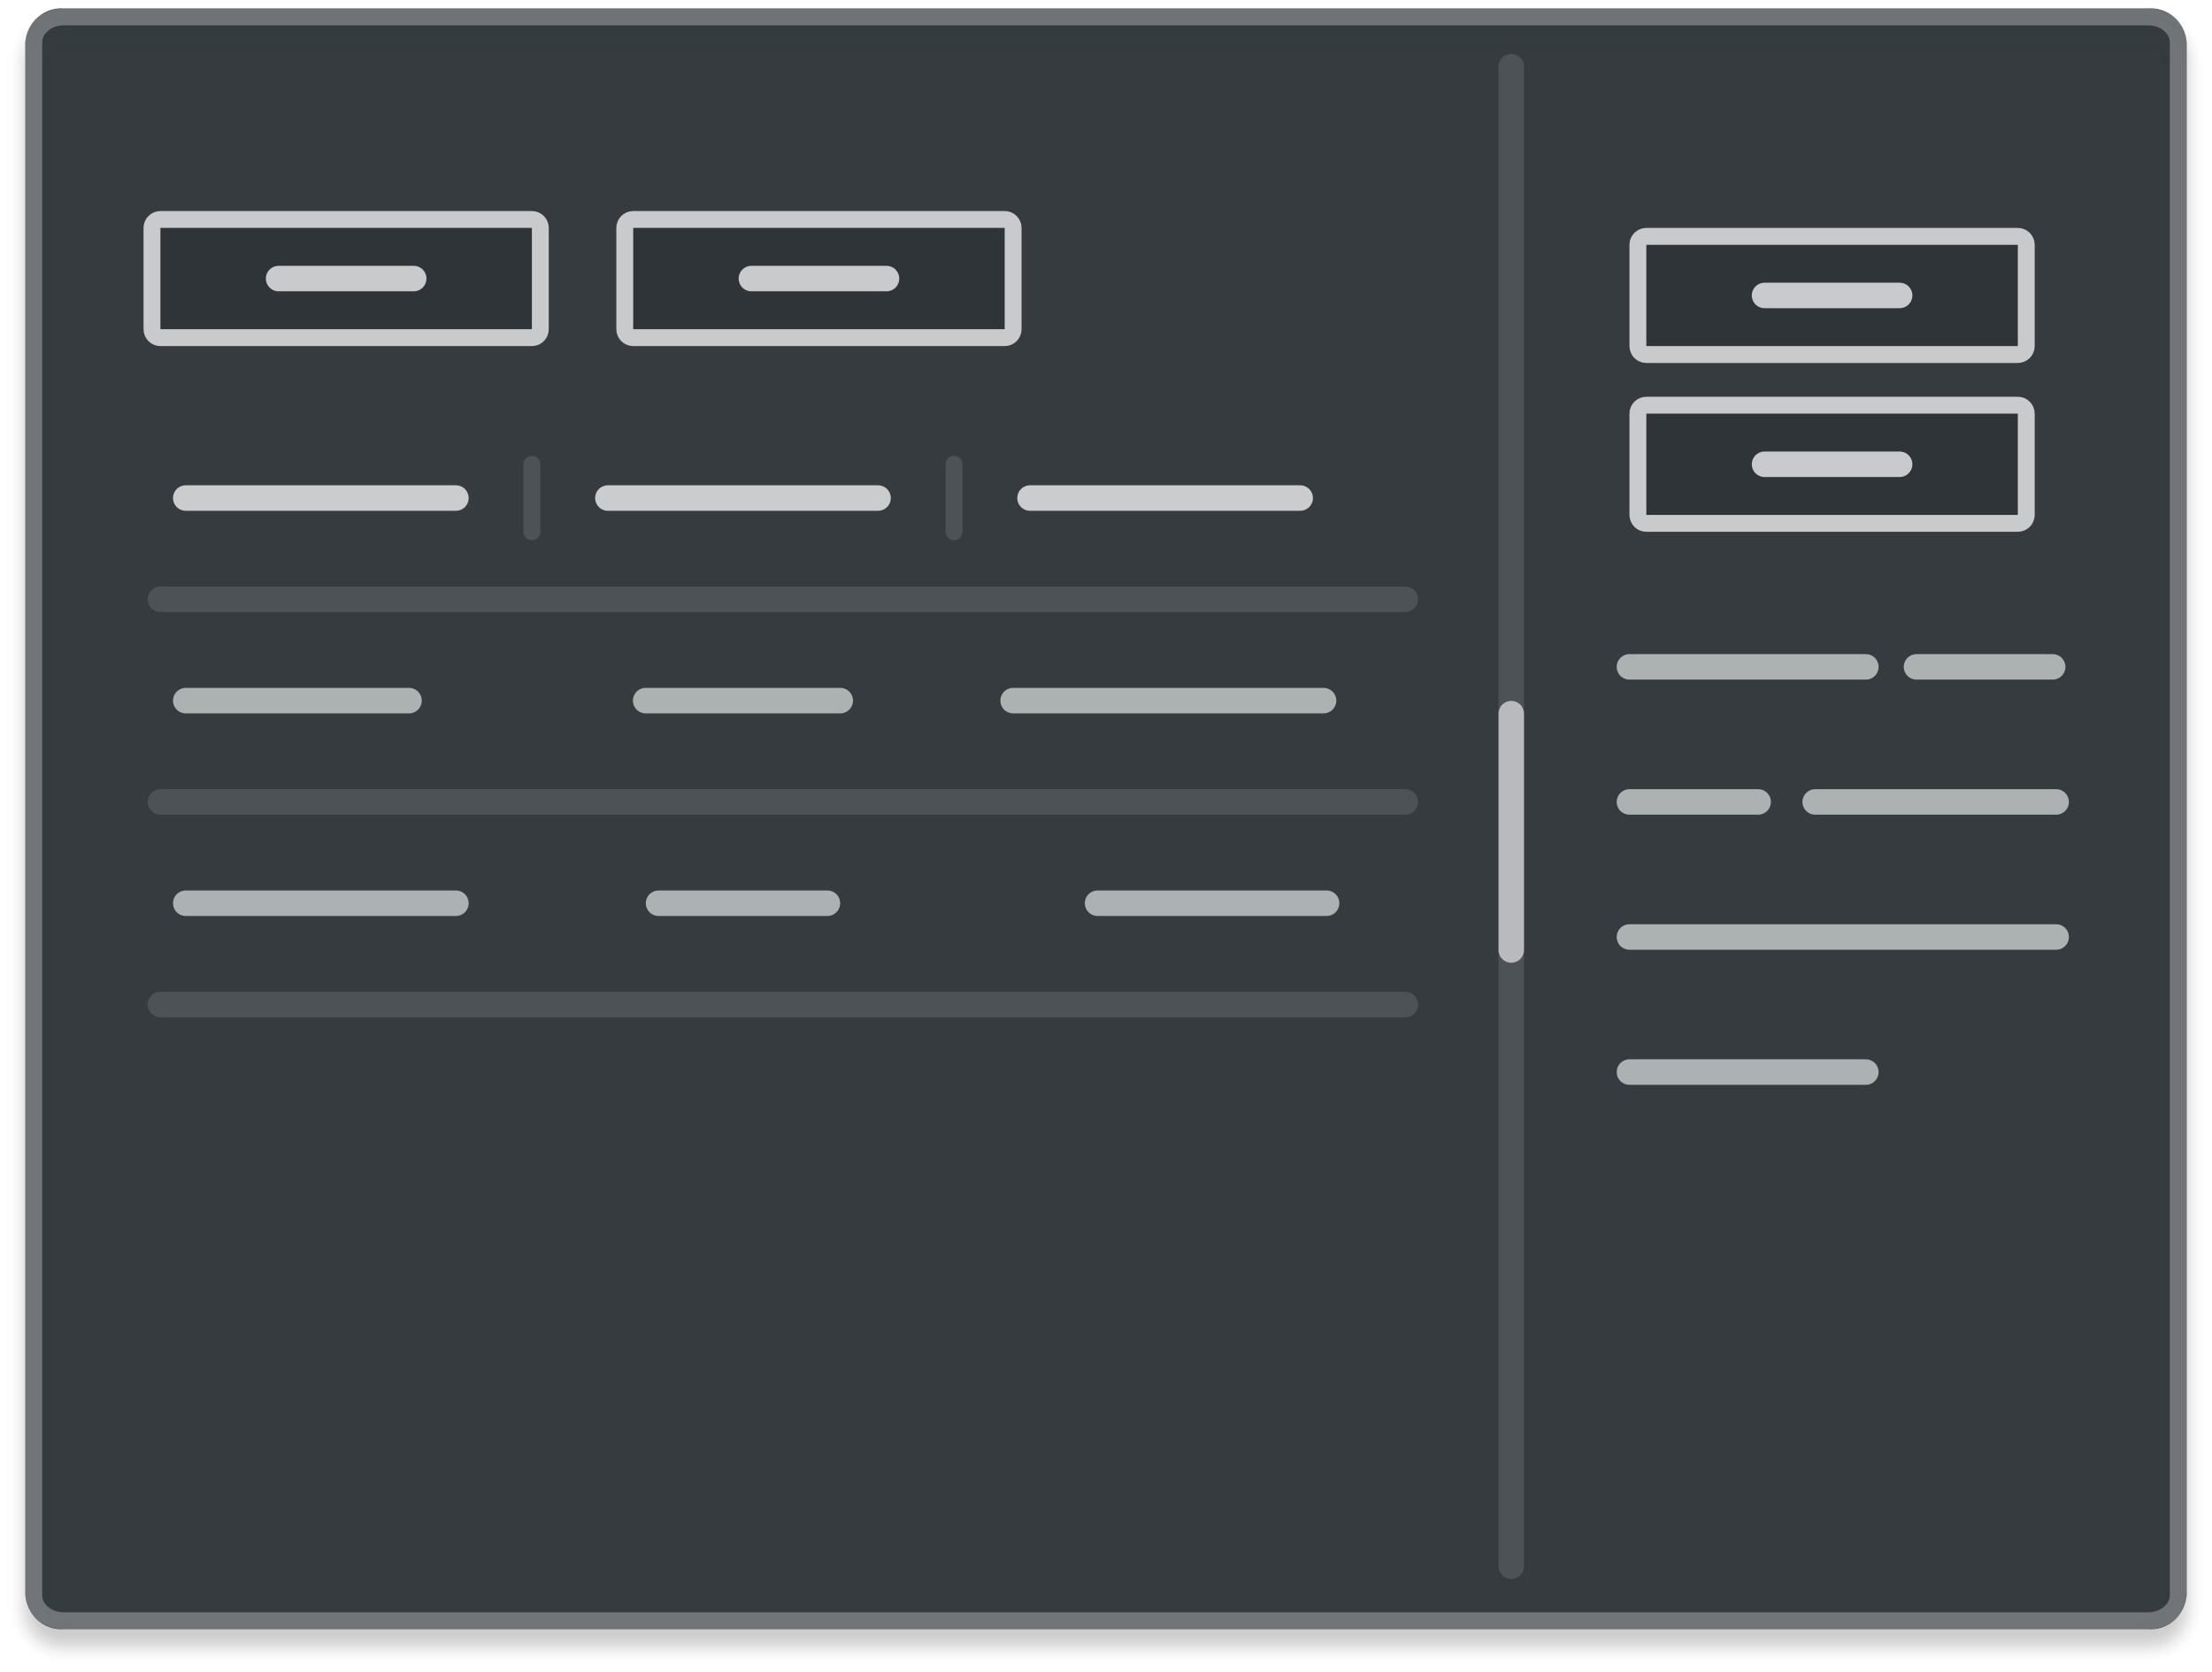
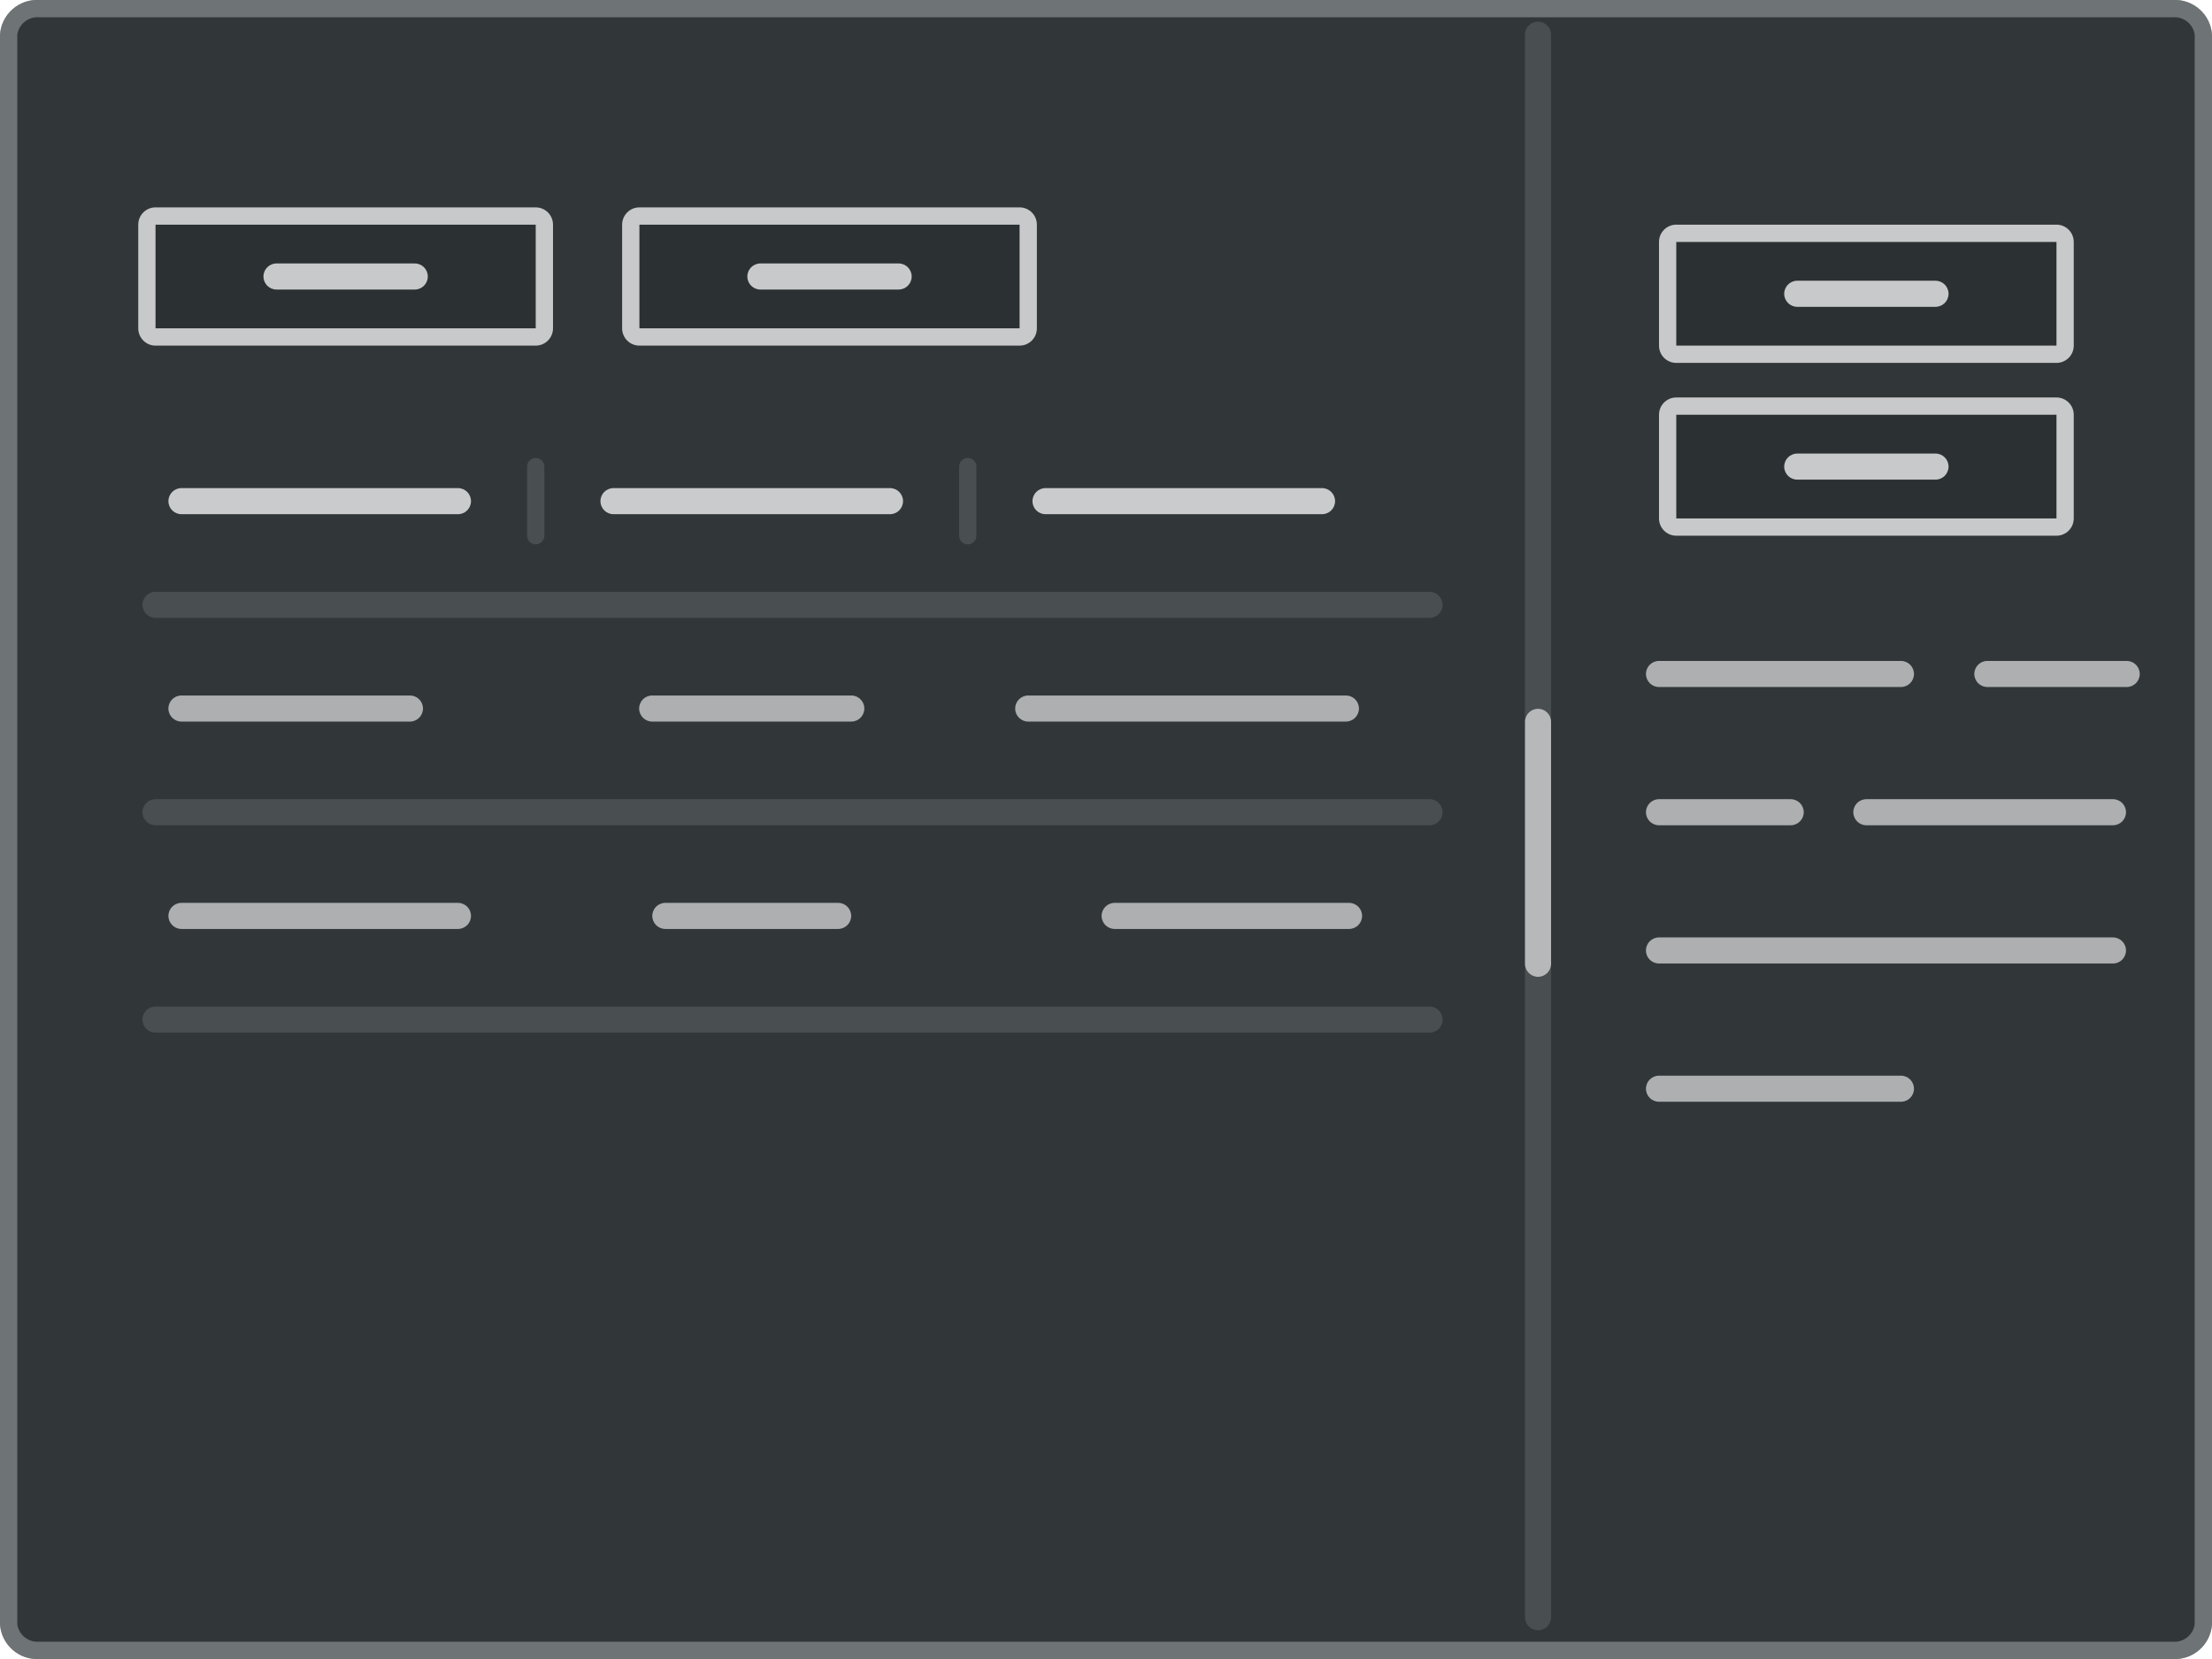
- <svg xmlns="http://www.w3.org/2000/svg" width="131" height="99" viewBox="0 0 131 99">
-   <defs>
-     <filter id="Trazado_7172" x="0" y="0" width="131" height="99" filterUnits="userSpaceOnUse">
-       <feOffset dy="1" input="SourceAlpha" />
-       <feGaussianBlur stdDeviation="0.5" result="blur" />
-       <feFlood flood-opacity="0.161" />
-       <feComposite operator="in" in2="blur" />
-       <feComposite in="SourceGraphic" />
-     </filter>
-     <filter id="Trazado_7282" x="0" y="0" width="131" height="99" filterUnits="userSpaceOnUse">
-       <feOffset dy="1" input="SourceAlpha" />
-       <feGaussianBlur stdDeviation="0.5" result="blur-2" />
-       <feFlood flood-opacity="0.161" />
-       <feComposite operator="in" in2="blur-2" />
-       <feComposite in="SourceGraphic" />
-     </filter>
-     <filter id="Trazado_7283" x="0" y="0" width="131" height="99" filterUnits="userSpaceOnUse">
-       <feOffset dy="1" input="SourceAlpha" />
-       <feGaussianBlur stdDeviation="0.5" result="blur-3" />
-       <feFlood flood-opacity="0.161" />
-       <feComposite operator="in" in2="blur-3" />
-       <feComposite in="SourceGraphic" />
-     </filter>
-   </defs>
-   <g id="Ilustracion_Form_layout_amanger_3_Redone" data-name="Ilustracion Form layout amanger 3 Redone" transform="translate(-391.5 -467.5)">
-     <g id="BG" transform="translate(-631 25)">
-       <g transform="matrix(1, 0, 0, 1, 1022.5, 442.5)" filter="url(#Trazado_7172)">
-         <g id="Trazado_7172-2" data-name="Trazado 7172" transform="translate(1.5 0.5)" fill="#121212">
-           <path d="M2.286,0H125.714A2.157,2.157,0,0,1,128,2V94a2.157,2.157,0,0,1-2.286,2H2.286A2.157,2.157,0,0,1,0,94V2A2.157,2.157,0,0,1,2.286,0Z" stroke="none" />
-           <path d="M 2.286 1 C 1.589 1 1 1.458 1 2 L 1 94 C 1 94.542 1.589 95 2.286 95 L 125.714 95 C 126.411 95 127 94.542 127 94 L 127 2 C 127 1.458 126.411 1 125.714 1 L 2.286 1 M 2.286 0 L 125.714 0 C 126.977 0 128 0.895 128 2 L 128 94 C 128 95.105 126.977 96 125.714 96 L 2.286 96 C 1.023 96 0 95.105 0 94 L 0 2 C 0 0.895 1.023 0 2.286 0 Z" stroke="none" fill="rgba(255,255,255,0.12)" />
-         </g>
-       </g>
-       <g transform="matrix(1, 0, 0, 1, 1022.5, 442.5)" filter="url(#Trazado_7282)">
-         <g id="Trazado_7282-2" data-name="Trazado 7282" transform="translate(1.5 0.5)" fill="rgba(255,255,255,0.14)">
-           <path d="M2.286,0H125.714A2.157,2.157,0,0,1,128,2V94a2.157,2.157,0,0,1-2.286,2H2.286A2.157,2.157,0,0,1,0,94V2A2.157,2.157,0,0,1,2.286,0Z" stroke="none" />
-           <path d="M 2.286 1 C 1.589 1 1 1.458 1 2 L 1 94 C 1 94.542 1.589 95 2.286 95 L 125.714 95 C 126.411 95 127 94.542 127 94 L 127 2 C 127 1.458 126.411 1 125.714 1 L 2.286 1 M 2.286 0 L 125.714 0 C 126.977 0 128 0.895 128 2 L 128 94 C 128 95.105 126.977 96 125.714 96 L 2.286 96 C 1.023 96 0 95.105 0 94 L 0 2 C 0 0.895 1.023 0 2.286 0 Z" stroke="none" fill="rgba(255,255,255,0.12)" />
-         </g>
-       </g>
-       <g transform="matrix(1, 0, 0, 1, 1022.5, 442.5)" filter="url(#Trazado_7283)">
-         <g id="Trazado_7283-2" data-name="Trazado 7283" transform="translate(1.5 0.5)" fill="rgba(20,100,165,0.06)">
-           <path d="M2.286,0H125.714A2.157,2.157,0,0,1,128,2V94a2.157,2.157,0,0,1-2.286,2H2.286A2.157,2.157,0,0,1,0,94V2A2.157,2.157,0,0,1,2.286,0Z" stroke="none" />
-           <path d="M 2.286 1 C 1.589 1 1 1.458 1 2 L 1 94 C 1 94.542 1.589 95 2.286 95 L 125.714 95 C 126.411 95 127 94.542 127 94 L 127 2 C 127 1.458 126.411 1 125.714 1 L 2.286 1 M 2.286 0 L 125.714 0 C 126.977 0 128 0.895 128 2 L 128 94 C 128 95.105 126.977 96 125.714 96 L 2.286 96 C 1.023 96 0 95.105 0 94 L 0 2 C 0 0.895 1.023 0 2.286 0 Z" stroke="none" fill="rgba(255,255,255,0.12)" />
-         </g>
-       </g>
+ <svg xmlns="http://www.w3.org/2000/svg" width="128" height="96" viewBox="0 0 128 96">
+   <g id="Ilustracion_Form_layout_manager_3" data-name="Ilustracion  Form layout manager 3" transform="translate(-1024 -443)">
+     <g id="BG">
+       <path id="_121212" data-name="#121212" d="M2.286,0H125.714A2.157,2.157,0,0,1,128,2V94a2.157,2.157,0,0,1-2.286,2H2.286A2.157,2.157,0,0,1,0,94V2A2.157,2.157,0,0,1,2.286,0Z" transform="translate(1024 443)" fill="#121212" />
+       <path id="_121212_-_Contorno" data-name="#121212 - Contorno" d="M2.286,1A1.186,1.186,0,0,0,1,2V94a1.186,1.186,0,0,0,1.286,1H125.714A1.186,1.186,0,0,0,127,94V2a1.186,1.186,0,0,0-1.286-1H2.286m0-1H125.714A2.157,2.157,0,0,1,128,2V94a2.157,2.157,0,0,1-2.286,2H2.286A2.157,2.157,0,0,1,0,94V2A2.157,2.157,0,0,1,2.286,0Z" transform="translate(1024 443)" fill="rgba(255,255,255,0.12)" />
+       <path id="W14_" data-name="W14%" d="M2.286,0H125.714A2.157,2.157,0,0,1,128,2V94a2.157,2.157,0,0,1-2.286,2H2.286A2.157,2.157,0,0,1,0,94V2A2.157,2.157,0,0,1,2.286,0Z" transform="translate(1024 443)" fill="rgba(255,255,255,0.14)" />
+       <path id="W14_-_Contorno" data-name="W14% - Contorno" d="M2.286,1A1.186,1.186,0,0,0,1,2V94a1.186,1.186,0,0,0,1.286,1H125.714A1.186,1.186,0,0,0,127,94V2a1.186,1.186,0,0,0-1.286-1H2.286m0-1H125.714A2.157,2.157,0,0,1,128,2V94a2.157,2.157,0,0,1-2.286,2H2.286A2.157,2.157,0,0,1,0,94V2A2.157,2.157,0,0,1,2.286,0Z" transform="translate(1024 443)" fill="rgba(255,255,255,0.12)" />
+       <path id="BC6_" data-name="BC6%" d="M2.286,0H125.714A2.157,2.157,0,0,1,128,2V94a2.157,2.157,0,0,1-2.286,2H2.286A2.157,2.157,0,0,1,0,94V2A2.157,2.157,0,0,1,2.286,0Z" transform="translate(1024 443)" fill="rgba(20,100,165,0.06)" />
+       <path id="BC6_-_Contorno" data-name="BC6% - Contorno" d="M2.286,1A1.186,1.186,0,0,0,1,2V94a1.186,1.186,0,0,0,1.286,1H125.714A1.186,1.186,0,0,0,127,94V2a1.186,1.186,0,0,0-1.286-1H2.286m0-1H125.714A2.157,2.157,0,0,1,128,2V94a2.157,2.157,0,0,1-2.286,2H2.286A2.157,2.157,0,0,1,0,94V2A2.157,2.157,0,0,1,2.286,0Z" transform="translate(1024 443)" fill="rgba(255,255,255,0.12)" />
    </g>
-     <g id="Grupo_4018_right" data-name="Grupo 4018 right" transform="translate(-632 25)">
-       <g id="item_3" data-name="item 3" transform="translate(1151.283 527)">
-         <path id="Trazado_7084" data-name="Trazado 7084" d="M18835.145,195h8.064" transform="translate(-18849.428 -240)" fill="none" stroke="rgba(255,255,255,0.6)" stroke-linecap="round" stroke-width="1.51" />
-       </g>
-       <g id="item_3-2" data-name="item 3" transform="translate(1134.283 527)">
-         <path id="Trazado_7084-2" data-name="Trazado 7084" d="M18835.141,195h14" transform="translate(-18849.424 -240)" fill="none" stroke="rgba(255,255,255,0.6)" stroke-linecap="round" stroke-width="1.51" />
-       </g>
-       <g id="item_3-3" data-name="item 3" transform="translate(1134.283 535)">
-         <path id="Trazado_7084-3" data-name="Trazado 7084" d="M18835.141,195h7.621" transform="translate(-18849.424 -240)" fill="none" stroke="rgba(255,255,255,0.6)" stroke-linecap="round" stroke-width="1.51" />
-       </g>
-       <g id="item_3-4" data-name="item 3" transform="translate(1145.283 535)">
-         <path id="Trazado_7084-4" data-name="Trazado 7084" d="M18835.141,195h14.27" transform="translate(-18849.424 -240)" fill="none" stroke="rgba(255,255,255,0.6)" stroke-linecap="round" stroke-width="1.51" />
-       </g>
-       <g id="item_3-5" data-name="item 3" transform="translate(1134.283 543)">
-         <path id="Trazado_7084-5" data-name="Trazado 7084" d="M18835.141,195h25.271" transform="translate(-18849.424 -240)" fill="none" stroke="rgba(255,255,255,0.6)" stroke-linecap="round" stroke-width="1.51" />
-       </g>
-       <g id="item_3-6" data-name="item 3" transform="translate(1134.283 551)">
-         <path id="Trazado_7084-6" data-name="Trazado 7084" d="M18835.141,195h14" transform="translate(-18849.424 -240)" fill="none" stroke="rgba(255,255,255,0.6)" stroke-linecap="round" stroke-width="1.51" />
-       </g>
-       <g id="Botones" transform="translate(51 -53)">
-         <g id="Rectángulo_6435" data-name="Rectángulo 6435" transform="translate(1069 519)" fill="rgba(0,0,0,0.12)" stroke="rgba(255,255,255,0.74)" stroke-width="1">
-           <rect width="24" height="8" rx="1" stroke="none" />
-           <rect x="0.5" y="0.5" width="23" height="7" rx="0.5" fill="none" />
-         </g>
-         <path id="Trazado_7112" data-name="Trazado 7112" d="M18835.145,195h8" transform="translate(-17758.145 328)" fill="none" stroke="rgba(255,255,255,0.74)" stroke-linecap="round" stroke-width="1.51" />
-       </g>
-       <g id="Botones-2" data-name="Botones" transform="translate(51 -63)">
-         <g id="Rectángulo_6435-2" data-name="Rectángulo 6435" transform="translate(1069 519)" fill="rgba(0,0,0,0.12)" stroke="rgba(255,255,255,0.74)" stroke-width="1">
-           <rect width="24" height="8" rx="1" stroke="none" />
-           <rect x="0.5" y="0.5" width="23" height="7" rx="0.5" fill="none" />
-         </g>
-         <path id="Trazado_7112-2" data-name="Trazado 7112" d="M18835.145,195h8" transform="translate(-17758.145 328)" fill="none" stroke="rgba(255,255,255,0.74)" stroke-linecap="round" stroke-width="1.51" />
-       </g>
+     <g id="item_3" data-name="item 3" transform="translate(1153.283 527)">
+       <path id="Trazado_7084" data-name="Trazado 7084" d="M18843.209,195.755h-8.064a.755.755,0,1,1,0-1.51h8.064a.755.755,0,1,1,0,1.51Z" transform="translate(-18849.428 -240)" fill="rgba(255,255,255,0.6)" />
    </g>
-     <g id="Grupo_4019_div" data-name="Grupo 4019 div" transform="translate(-632 25)">
-       <path id="Trazado_7270" data-name="Trazado 7270" d="M18835.145,195h88.82" transform="translate(1308 -18388.693) rotate(90)" fill="none" stroke="rgba(255,255,255,0.12)" stroke-linecap="round" stroke-width="1.51" />
-       <path id="Trazado_7271" data-name="Trazado 7271" d="M18835.145,195h14" transform="translate(1308 -18350.375) rotate(90)" fill="none" stroke="rgba(255,255,255,0.6)" stroke-linecap="round" stroke-width="1.51" />
+     <g id="item_3-2" data-name="item 3" transform="translate(1134.283 527)">
+       <path id="Trazado_7084-2" data-name="Trazado 7084" d="M18849.141,195.755h-14a.755.755,0,1,1,0-1.51h14a.755.755,0,1,1,0,1.51Z" transform="translate(-18849.424 -240)" fill="rgba(255,255,255,0.6)" />
    </g>
-     <g id="Grupo_3990_left" data-name="Grupo 3990 left" transform="translate(-632 24)">
-       <path id="Trazado_7110" data-name="Trazado 7110" d="M18835.143,195h73.723" transform="translate(-17802.143 284)" fill="none" stroke="rgba(255,255,255,0.12)" stroke-linecap="round" stroke-width="1.51" />
-       <path id="Trazado_7204" data-name="Trazado 7204" d="M18835.143,195h4" transform="translate(1275 -18364.143) rotate(90)" fill="none" stroke="rgba(255,255,255,0.12)" stroke-linecap="round" stroke-width="1" />
-       <path id="Trazado_7205" data-name="Trazado 7205" d="M18835.143,195h4" transform="translate(1250 -18364.143) rotate(90)" fill="none" stroke="rgba(255,255,255,0.12)" stroke-linecap="round" stroke-width="1" />
-       <path id="Trazado_7203" data-name="Trazado 7203" d="M18835.143,195h73.723" transform="translate(-17802.143 296)" fill="none" stroke="rgba(255,255,255,0.12)" stroke-linecap="round" stroke-width="1.51" />
-       <path id="Trazado_7207" data-name="Trazado 7207" d="M18835.143,195h73.723" transform="translate(-17802.143 308)" fill="none" stroke="rgba(255,255,255,0.12)" stroke-linecap="round" stroke-width="1.51" />
-       <path id="Trazado_7208" data-name="Trazado 7208" d="M18835.143,195h73.723" transform="translate(-17802.143 320)" fill="none" stroke="rgba(0,0,0,0.12)" stroke-linecap="round" stroke-width="1.51" opacity="0" />
-       <path id="Trazado_7168" data-name="Trazado 7168" d="M18835.145,195h16" transform="translate(-17800.645 278)" fill="none" stroke="rgba(255,255,255,0.74)" stroke-linecap="round" stroke-width="1.51" />
-       <path id="Trazado_7210" data-name="Trazado 7210" d="M18835.145,195h13.223" transform="translate(-17800.645 290)" fill="none" stroke="rgba(255,255,255,0.6)" stroke-linecap="round" stroke-width="1.51" />
-       <path id="Trazado_7214" data-name="Trazado 7214" d="M18835.145,195h16" transform="translate(-17800.645 302)" fill="none" stroke="rgba(255,255,255,0.6)" stroke-linecap="round" stroke-width="1.51" />
-       <path id="Trazado_7218" data-name="Trazado 7218" d="M18835.145,195h13.223" transform="translate(-17800.645 314)" fill="none" stroke="rgba(0,0,0,0.6)" stroke-linecap="round" stroke-width="1.51" opacity="0" />
-       <path id="Trazado_7169" data-name="Trazado 7169" d="M18835.145,195h16" transform="translate(-17775.645 278)" fill="none" stroke="rgba(255,255,255,0.74)" stroke-linecap="round" stroke-width="1.51" />
-       <path id="Trazado_7211" data-name="Trazado 7211" d="M18835.145,195h11.523" transform="translate(-17773.406 290)" fill="none" stroke="rgba(255,255,255,0.6)" stroke-linecap="round" stroke-width="1.51" />
-       <path id="Trazado_7215" data-name="Trazado 7215" d="M18835.145,195h10" transform="translate(-17772.645 302)" fill="none" stroke="rgba(255,255,255,0.6)" stroke-linecap="round" stroke-width="1.51" />
-       <path id="Trazado_7219" data-name="Trazado 7219" d="M18835.145,195h8.391" transform="translate(-17771.84 314)" fill="none" stroke="rgba(0,0,0,0.6)" stroke-linecap="round" stroke-width="1.51" opacity="0" />
-       <path id="Trazado_7171" data-name="Trazado 7171" d="M18835.145,195h16" transform="translate(-17750.645 278)" fill="none" stroke="rgba(255,255,255,0.74)" stroke-linecap="round" stroke-width="1.51" />
-       <path id="Trazado_7212" data-name="Trazado 7212" d="M18835.145,195h18.383" transform="translate(-17751.645 290)" fill="none" stroke="rgba(255,255,255,0.6)" stroke-linecap="round" stroke-width="1.51" />
-       <path id="Trazado_7216" data-name="Trazado 7216" d="M18835.145,195h13.564" transform="translate(-17746.645 302)" fill="none" stroke="rgba(255,255,255,0.6)" stroke-linecap="round" stroke-width="1.51" />
-       <path id="Trazado_7220" data-name="Trazado 7220" d="M18835.145,195h12.359" transform="translate(-17745.645 314)" fill="none" stroke="rgba(0,0,0,0.6)" stroke-linecap="round" stroke-width="1.51" opacity="0" />
-       <g id="Botones-3" data-name="Botones" transform="translate(-37 -63)">
-         <g id="Rectángulo_6435-3" data-name="Rectángulo 6435" transform="translate(1069 519)" fill="rgba(0,0,0,0.12)" stroke="rgba(255,255,255,0.74)" stroke-width="1">
-           <rect width="24" height="8" rx="1" stroke="none" />
-           <rect x="0.5" y="0.5" width="23" height="7" rx="0.5" fill="none" />
-         </g>
-         <path id="Trazado_7112-3" data-name="Trazado 7112" d="M18835.145,195h8" transform="translate(-17758.145 328)" fill="none" stroke="rgba(255,255,255,0.74)" stroke-linecap="round" stroke-width="1.51" />
-       </g>
-       <g id="Botones-4" data-name="Botones" transform="translate(-9 -63)">
-         <g id="Rectángulo_6435-4" data-name="Rectángulo 6435" transform="translate(1069 519)" fill="rgba(0,0,0,0.12)" stroke="rgba(255,255,255,0.74)" stroke-width="1">
-           <rect width="24" height="8" rx="1" stroke="none" />
-           <rect x="0.5" y="0.5" width="23" height="7" rx="0.5" fill="none" />
-         </g>
-         <path id="Trazado_7112-4" data-name="Trazado 7112" d="M18835.145,195h8" transform="translate(-17758.145 328)" fill="none" stroke="rgba(255,255,255,0.74)" stroke-linecap="round" stroke-width="1.51" />
-       </g>
+     <g id="item_3-3" data-name="item 3" transform="translate(1134.283 535)">
+       <path id="Trazado_7084-3" data-name="Trazado 7084" d="M18842.762,195.755h-7.621a.755.755,0,1,1,0-1.51h7.621a.755.755,0,1,1,0,1.51Z" transform="translate(-18849.424 -240)" fill="rgba(255,255,255,0.6)" />
+     </g>
+     <g id="item_3-4" data-name="item 3" transform="translate(1146.283 535)">
+       <path id="Trazado_7084-4" data-name="Trazado 7084" d="M18849.41,195.755h-14.27a.755.755,0,1,1,0-1.51h14.27a.755.755,0,1,1,0,1.51Z" transform="translate(-18849.424 -240)" fill="rgba(255,255,255,0.6)" />
+     </g>
+     <g id="item_3-5" data-name="item 3" transform="translate(1134.283 543)">
+       <path id="Trazado_7084-5" data-name="Trazado 7084" d="M18861.41,195.755h-26.27a.755.755,0,1,1,0-1.51h26.27a.755.755,0,1,1,0,1.51Z" transform="translate(-18849.424 -240)" fill="rgba(255,255,255,0.6)" />
+     </g>
+     <g id="item_3-6" data-name="item 3" transform="translate(1134.283 551)">
+       <path id="Trazado_7084-6" data-name="Trazado 7084" d="M18849.141,195.755h-14a.755.755,0,1,1,0-1.51h14a.755.755,0,1,1,0,1.51Z" transform="translate(-18849.424 -240)" fill="rgba(255,255,255,0.6)" />
+     </g>
+     <path id="Trazado_7270" data-name="Trazado 7270" d="M18926.723,195.755h-91.576a.755.755,0,1,1,0-1.51h91.576a.755.755,0,1,1,0,1.51Z" transform="translate(1308 -18390.141) rotate(90)" fill="rgba(255,255,255,0.12)" />
+     <path id="Trazado_7271" data-name="Trazado 7271" d="M18849.145,195.755h-14a.755.755,0,1,1,0-1.51h14a.755.755,0,1,1,0,1.51Z" transform="translate(1308 -18350.375) rotate(90)" fill="rgba(255,255,255,0.6)" />
+     <g id="Grupo_3990" data-name="Grupo 3990" transform="translate(0 -1)">
+       <path id="Trazado_7110" data-name="Trazado 7110" d="M18908.865,195.755h-73.723a.755.755,0,1,1,0-1.51h73.723a.755.755,0,1,1,0,1.51Z" transform="translate(-17802.143 284)" fill="rgba(255,255,255,0.12)" />
+       <path id="Trazado_7204" data-name="Trazado 7204" d="M18839.143,195.5h-4a.5.5,0,0,1,0-1h4a.5.5,0,0,1,0,1Z" transform="translate(1275 -18364.143) rotate(90)" fill="rgba(255,255,255,0.12)" />
+       <path id="Trazado_7205" data-name="Trazado 7205" d="M18839.143,195.5h-4a.5.5,0,0,1,0-1h4a.5.5,0,0,1,0,1Z" transform="translate(1250 -18364.143) rotate(90)" fill="rgba(255,255,255,0.12)" />
+       <path id="Trazado_7203" data-name="Trazado 7203" d="M18908.865,195.755h-73.723a.755.755,0,1,1,0-1.51h73.723a.755.755,0,1,1,0,1.51Z" transform="translate(-17802.143 296)" fill="rgba(255,255,255,0.12)" />
+       <path id="Trazado_7207" data-name="Trazado 7207" d="M18908.865,195.755h-73.723a.755.755,0,1,1,0-1.51h73.723a.755.755,0,1,1,0,1.51Z" transform="translate(-17802.143 308)" fill="rgba(255,255,255,0.12)" />
+       <path id="Trazado_7208" data-name="Trazado 7208" d="M18908.865,195.755h-73.723a.755.755,0,1,1,0-1.51h73.723a.755.755,0,1,1,0,1.51Z" transform="translate(-17802.143 320)" fill="rgba(0,0,0,0.12)" opacity="0" />
+       <path id="Trazado_7168" data-name="Trazado 7168" d="M18851.145,195.755h-16a.755.755,0,1,1,0-1.51h16a.755.755,0,1,1,0,1.51Z" transform="translate(-17800.645 278)" fill="rgba(255,255,255,0.74)" />
+       <path id="Trazado_7210" data-name="Trazado 7210" d="M18848.367,195.755h-13.223a.755.755,0,1,1,0-1.51h13.223a.755.755,0,1,1,0,1.51Z" transform="translate(-17800.645 290)" fill="rgba(255,255,255,0.6)" />
+       <path id="Trazado_7214" data-name="Trazado 7214" d="M18851.145,195.755h-16a.755.755,0,1,1,0-1.51h16a.755.755,0,1,1,0,1.51Z" transform="translate(-17800.645 302)" fill="rgba(255,255,255,0.6)" />
+       <path id="Trazado_7218" data-name="Trazado 7218" d="M18848.367,195.755h-13.223a.755.755,0,1,1,0-1.51h13.223a.755.755,0,1,1,0,1.51Z" transform="translate(-17800.645 314)" fill="rgba(0,0,0,0.6)" opacity="0" />
+       <path id="Trazado_7169" data-name="Trazado 7169" d="M18851.145,195.755h-16a.755.755,0,1,1,0-1.51h16a.755.755,0,1,1,0,1.51Z" transform="translate(-17775.645 278)" fill="rgba(255,255,255,0.74)" />
+       <path id="Trazado_7211" data-name="Trazado 7211" d="M18846.668,195.755h-11.523a.755.755,0,1,1,0-1.51h11.523a.755.755,0,1,1,0,1.51Z" transform="translate(-17773.406 290)" fill="rgba(255,255,255,0.6)" />
+       <path id="Trazado_7215" data-name="Trazado 7215" d="M18845.145,195.755h-10a.755.755,0,1,1,0-1.51h10a.755.755,0,1,1,0,1.51Z" transform="translate(-17772.645 302)" fill="rgba(255,255,255,0.6)" />
+       <path id="Trazado_7219" data-name="Trazado 7219" d="M18843.535,195.755h-8.391a.755.755,0,1,1,0-1.51h8.391a.755.755,0,1,1,0,1.51Z" transform="translate(-17771.84 314)" fill="rgba(0,0,0,0.6)" opacity="0" />
+       <path id="Trazado_7171" data-name="Trazado 7171" d="M18851.145,195.755h-16a.755.755,0,1,1,0-1.51h16a.755.755,0,1,1,0,1.51Z" transform="translate(-17750.645 278)" fill="rgba(255,255,255,0.74)" />
+       <path id="Trazado_7212" data-name="Trazado 7212" d="M18853.527,195.755h-18.383a.755.755,0,1,1,0-1.51h18.383a.755.755,0,1,1,0,1.51Z" transform="translate(-17751.645 290)" fill="rgba(255,255,255,0.6)" />
+       <path id="Trazado_7216" data-name="Trazado 7216" d="M18848.709,195.755h-13.564a.755.755,0,1,1,0-1.51h13.564a.755.755,0,1,1,0,1.51Z" transform="translate(-17746.645 302)" fill="rgba(255,255,255,0.6)" />
+       <path id="Trazado_7220" data-name="Trazado 7220" d="M18847.5,195.755h-12.359a.755.755,0,1,1,0-1.51h12.359a.755.755,0,1,1,0,1.51Z" transform="translate(-17745.645 314)" fill="rgba(0,0,0,0.6)" opacity="0" />
+     </g>
+     <g id="Botones" transform="translate(-37 -64)">
+       <rect id="Rectángulo_6435" data-name="Rectángulo 6435" width="24" height="8" rx="1" transform="translate(1069 519)" fill="rgba(0,0,0,0.12)" />
+       <path id="Rectángulo_6435_-_Contorno" data-name="Rectángulo 6435 - Contorno" d="M1,1V7H23V1H1M1,0H23a1,1,0,0,1,1,1V7a1,1,0,0,1-1,1H1A1,1,0,0,1,0,7V1A1,1,0,0,1,1,0Z" transform="translate(1069 519)" fill="rgba(255,255,255,0.74)" />
+       <path id="Trazado_7112" data-name="Trazado 7112" d="M18843.145,195.755h-8a.755.755,0,1,1,0-1.51h8a.755.755,0,1,1,0,1.51Z" transform="translate(-17758.145 328)" fill="rgba(255,255,255,0.74)" />
+     </g>
+     <g id="Botones-2" data-name="Botones" transform="translate(-9 -64)">
+       <rect id="Rectángulo_6435-2" data-name="Rectángulo 6435" width="24" height="8" rx="1" transform="translate(1069 519)" fill="rgba(0,0,0,0.12)" />
+       <path id="Rectángulo_6435_-_Contorno-2" data-name="Rectángulo 6435 - Contorno" d="M1,1V7H23V1H1M1,0H23a1,1,0,0,1,1,1V7a1,1,0,0,1-1,1H1A1,1,0,0,1,0,7V1A1,1,0,0,1,1,0Z" transform="translate(1069 519)" fill="rgba(255,255,255,0.74)" />
+       <path id="Trazado_7112-2" data-name="Trazado 7112" d="M18843.145,195.755h-8a.755.755,0,1,1,0-1.51h8a.755.755,0,1,1,0,1.51Z" transform="translate(-17758.145 328)" fill="rgba(255,255,255,0.74)" />
+     </g>
+     <g id="Botones-3" data-name="Botones" transform="translate(51 -53)">
+       <rect id="Rectángulo_6435-3" data-name="Rectángulo 6435" width="24" height="8" rx="1" transform="translate(1069 519)" fill="rgba(0,0,0,0.12)" />
+       <path id="Rectángulo_6435_-_Contorno-3" data-name="Rectángulo 6435 - Contorno" d="M1,1V7H23V1H1M1,0H23a1,1,0,0,1,1,1V7a1,1,0,0,1-1,1H1A1,1,0,0,1,0,7V1A1,1,0,0,1,1,0Z" transform="translate(1069 519)" fill="rgba(255,255,255,0.74)" />
+       <path id="Trazado_7112-3" data-name="Trazado 7112" d="M18843.145,195.755h-8a.755.755,0,1,1,0-1.51h8a.755.755,0,1,1,0,1.51Z" transform="translate(-17758.145 328)" fill="rgba(255,255,255,0.74)" />
+     </g>
+     <g id="Botones-4" data-name="Botones" transform="translate(51 -63)">
+       <rect id="Rectángulo_6435-4" data-name="Rectángulo 6435" width="24" height="8" rx="1" transform="translate(1069 519)" fill="rgba(0,0,0,0.12)" />
+       <path id="Rectángulo_6435_-_Contorno-4" data-name="Rectángulo 6435 - Contorno" d="M1,1V7H23V1H1M1,0H23a1,1,0,0,1,1,1V7a1,1,0,0,1-1,1H1A1,1,0,0,1,0,7V1A1,1,0,0,1,1,0Z" transform="translate(1069 519)" fill="rgba(255,255,255,0.74)" />
+       <path id="Trazado_7112-4" data-name="Trazado 7112" d="M18843.145,195.755h-8a.755.755,0,1,1,0-1.51h8a.755.755,0,1,1,0,1.51Z" transform="translate(-17758.145 328)" fill="rgba(255,255,255,0.74)" />
    </g>
  </g>
</svg>
